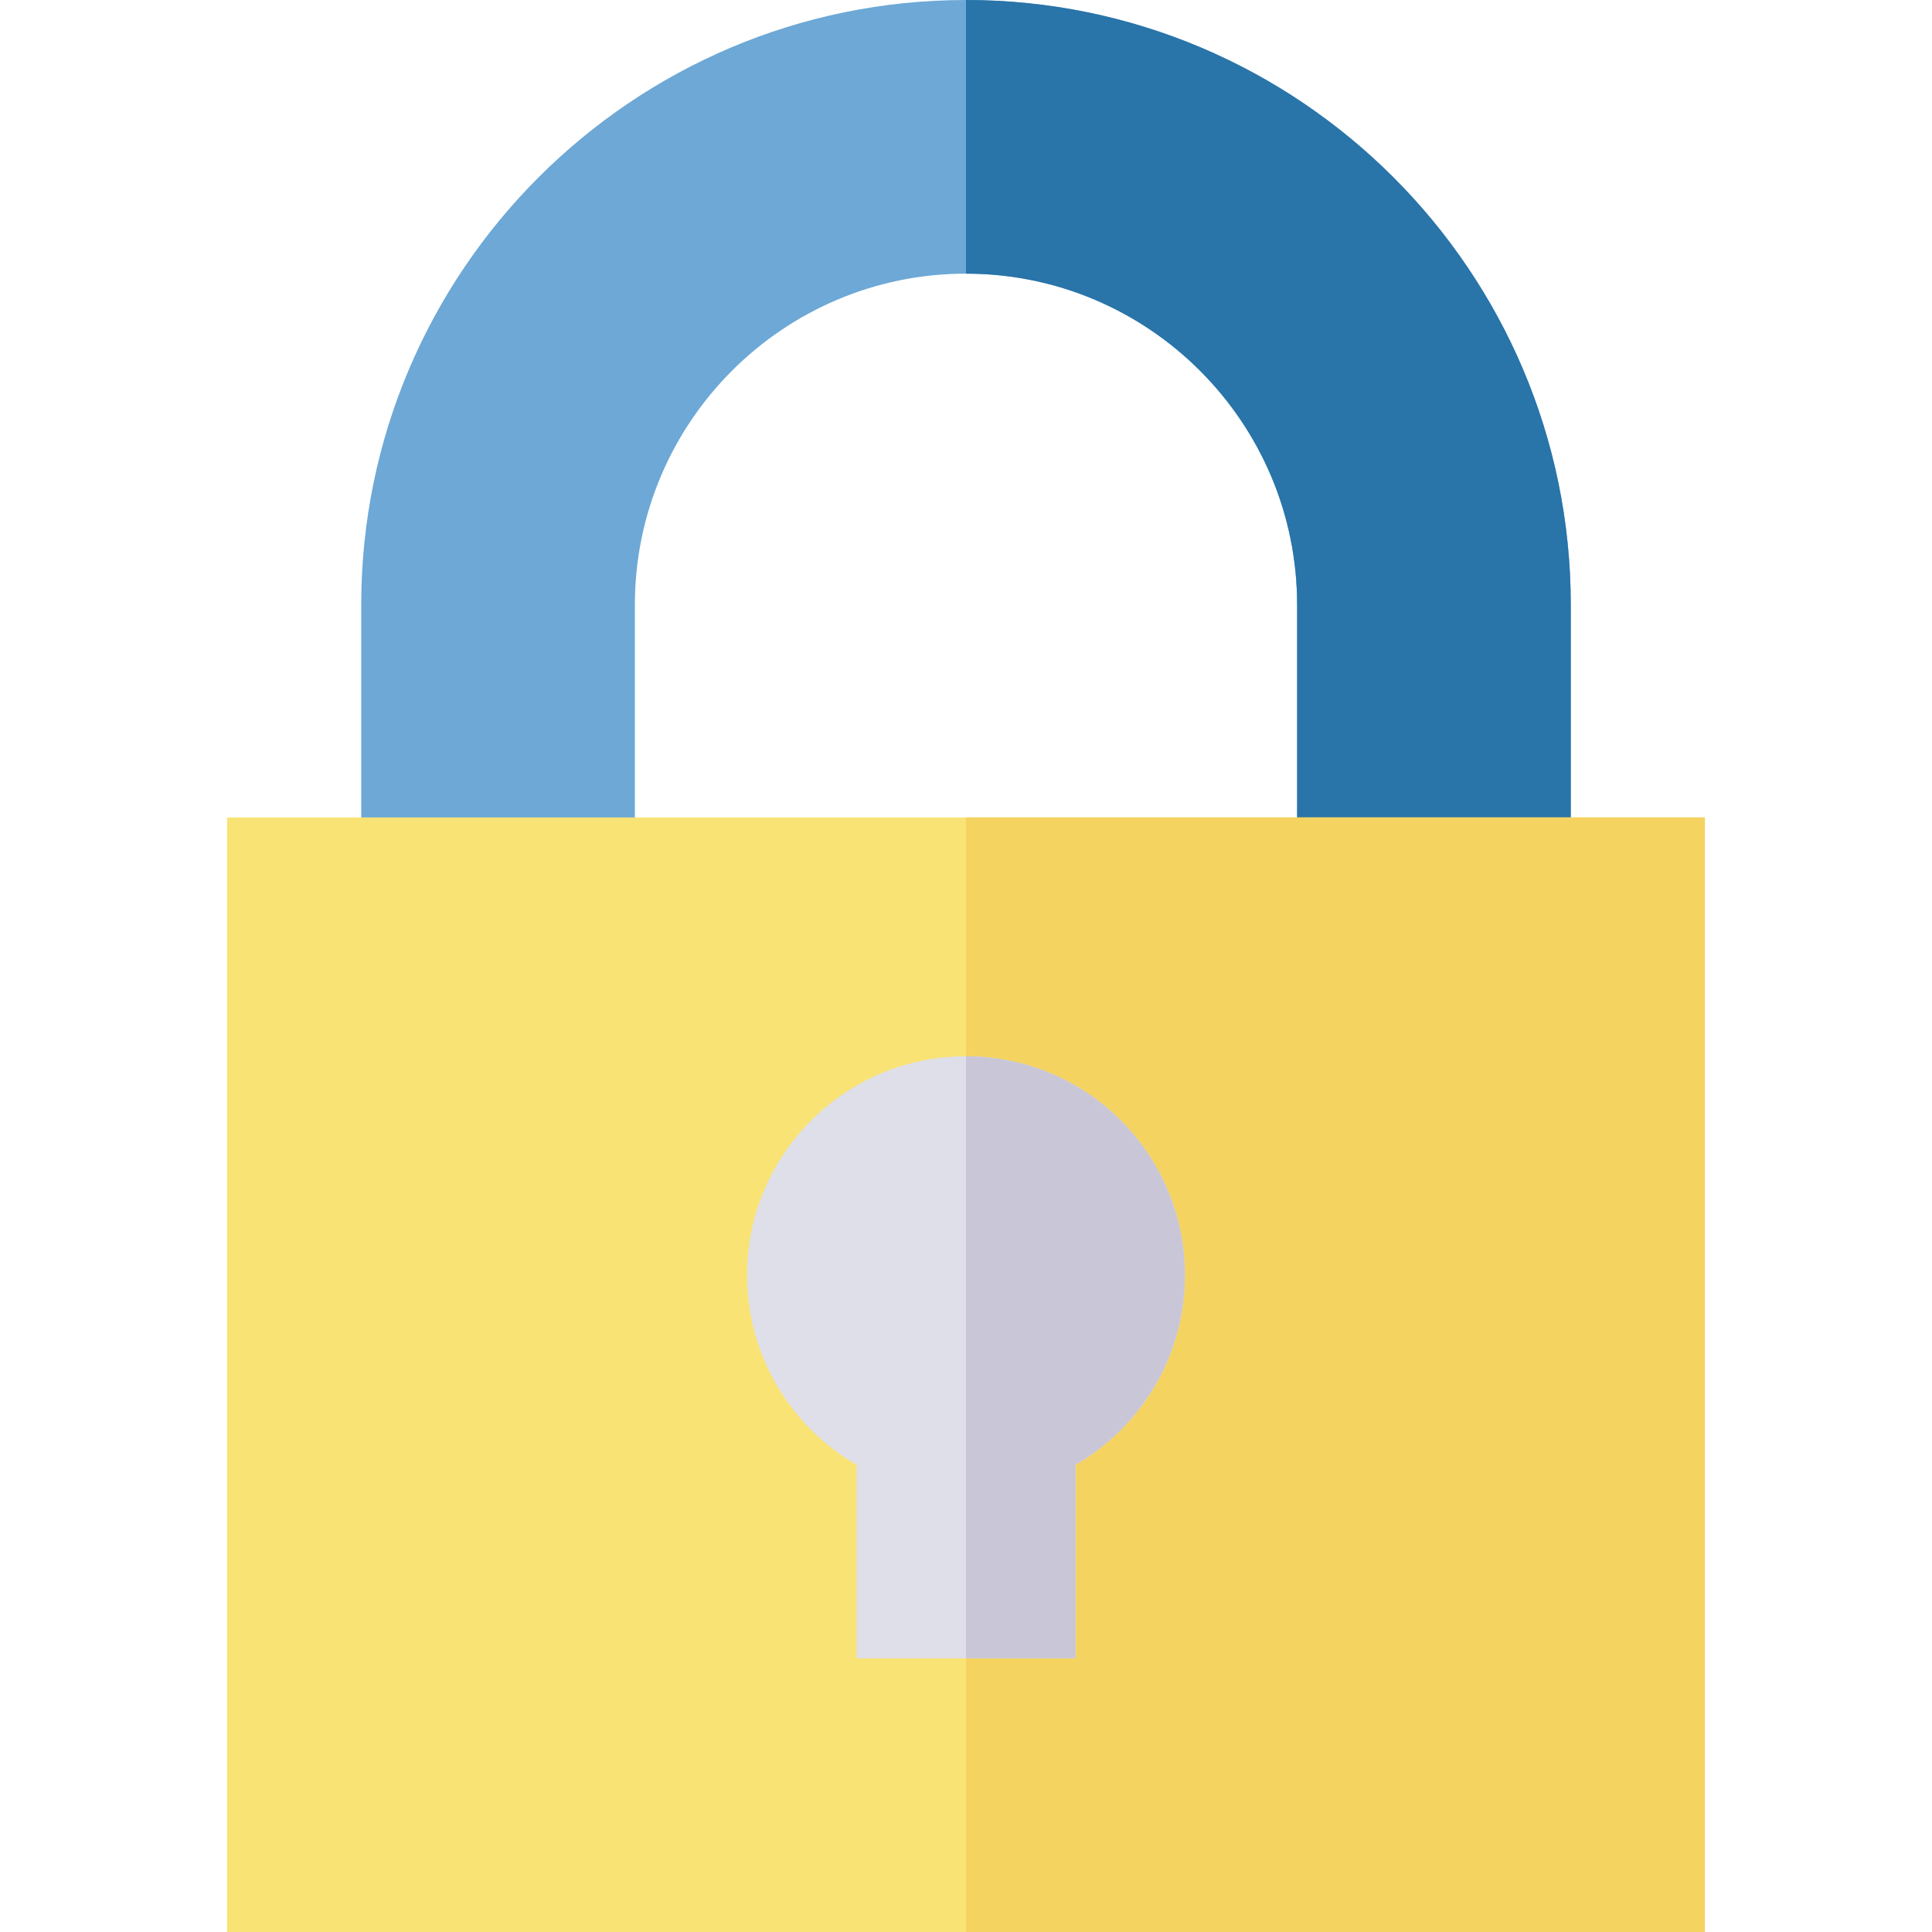
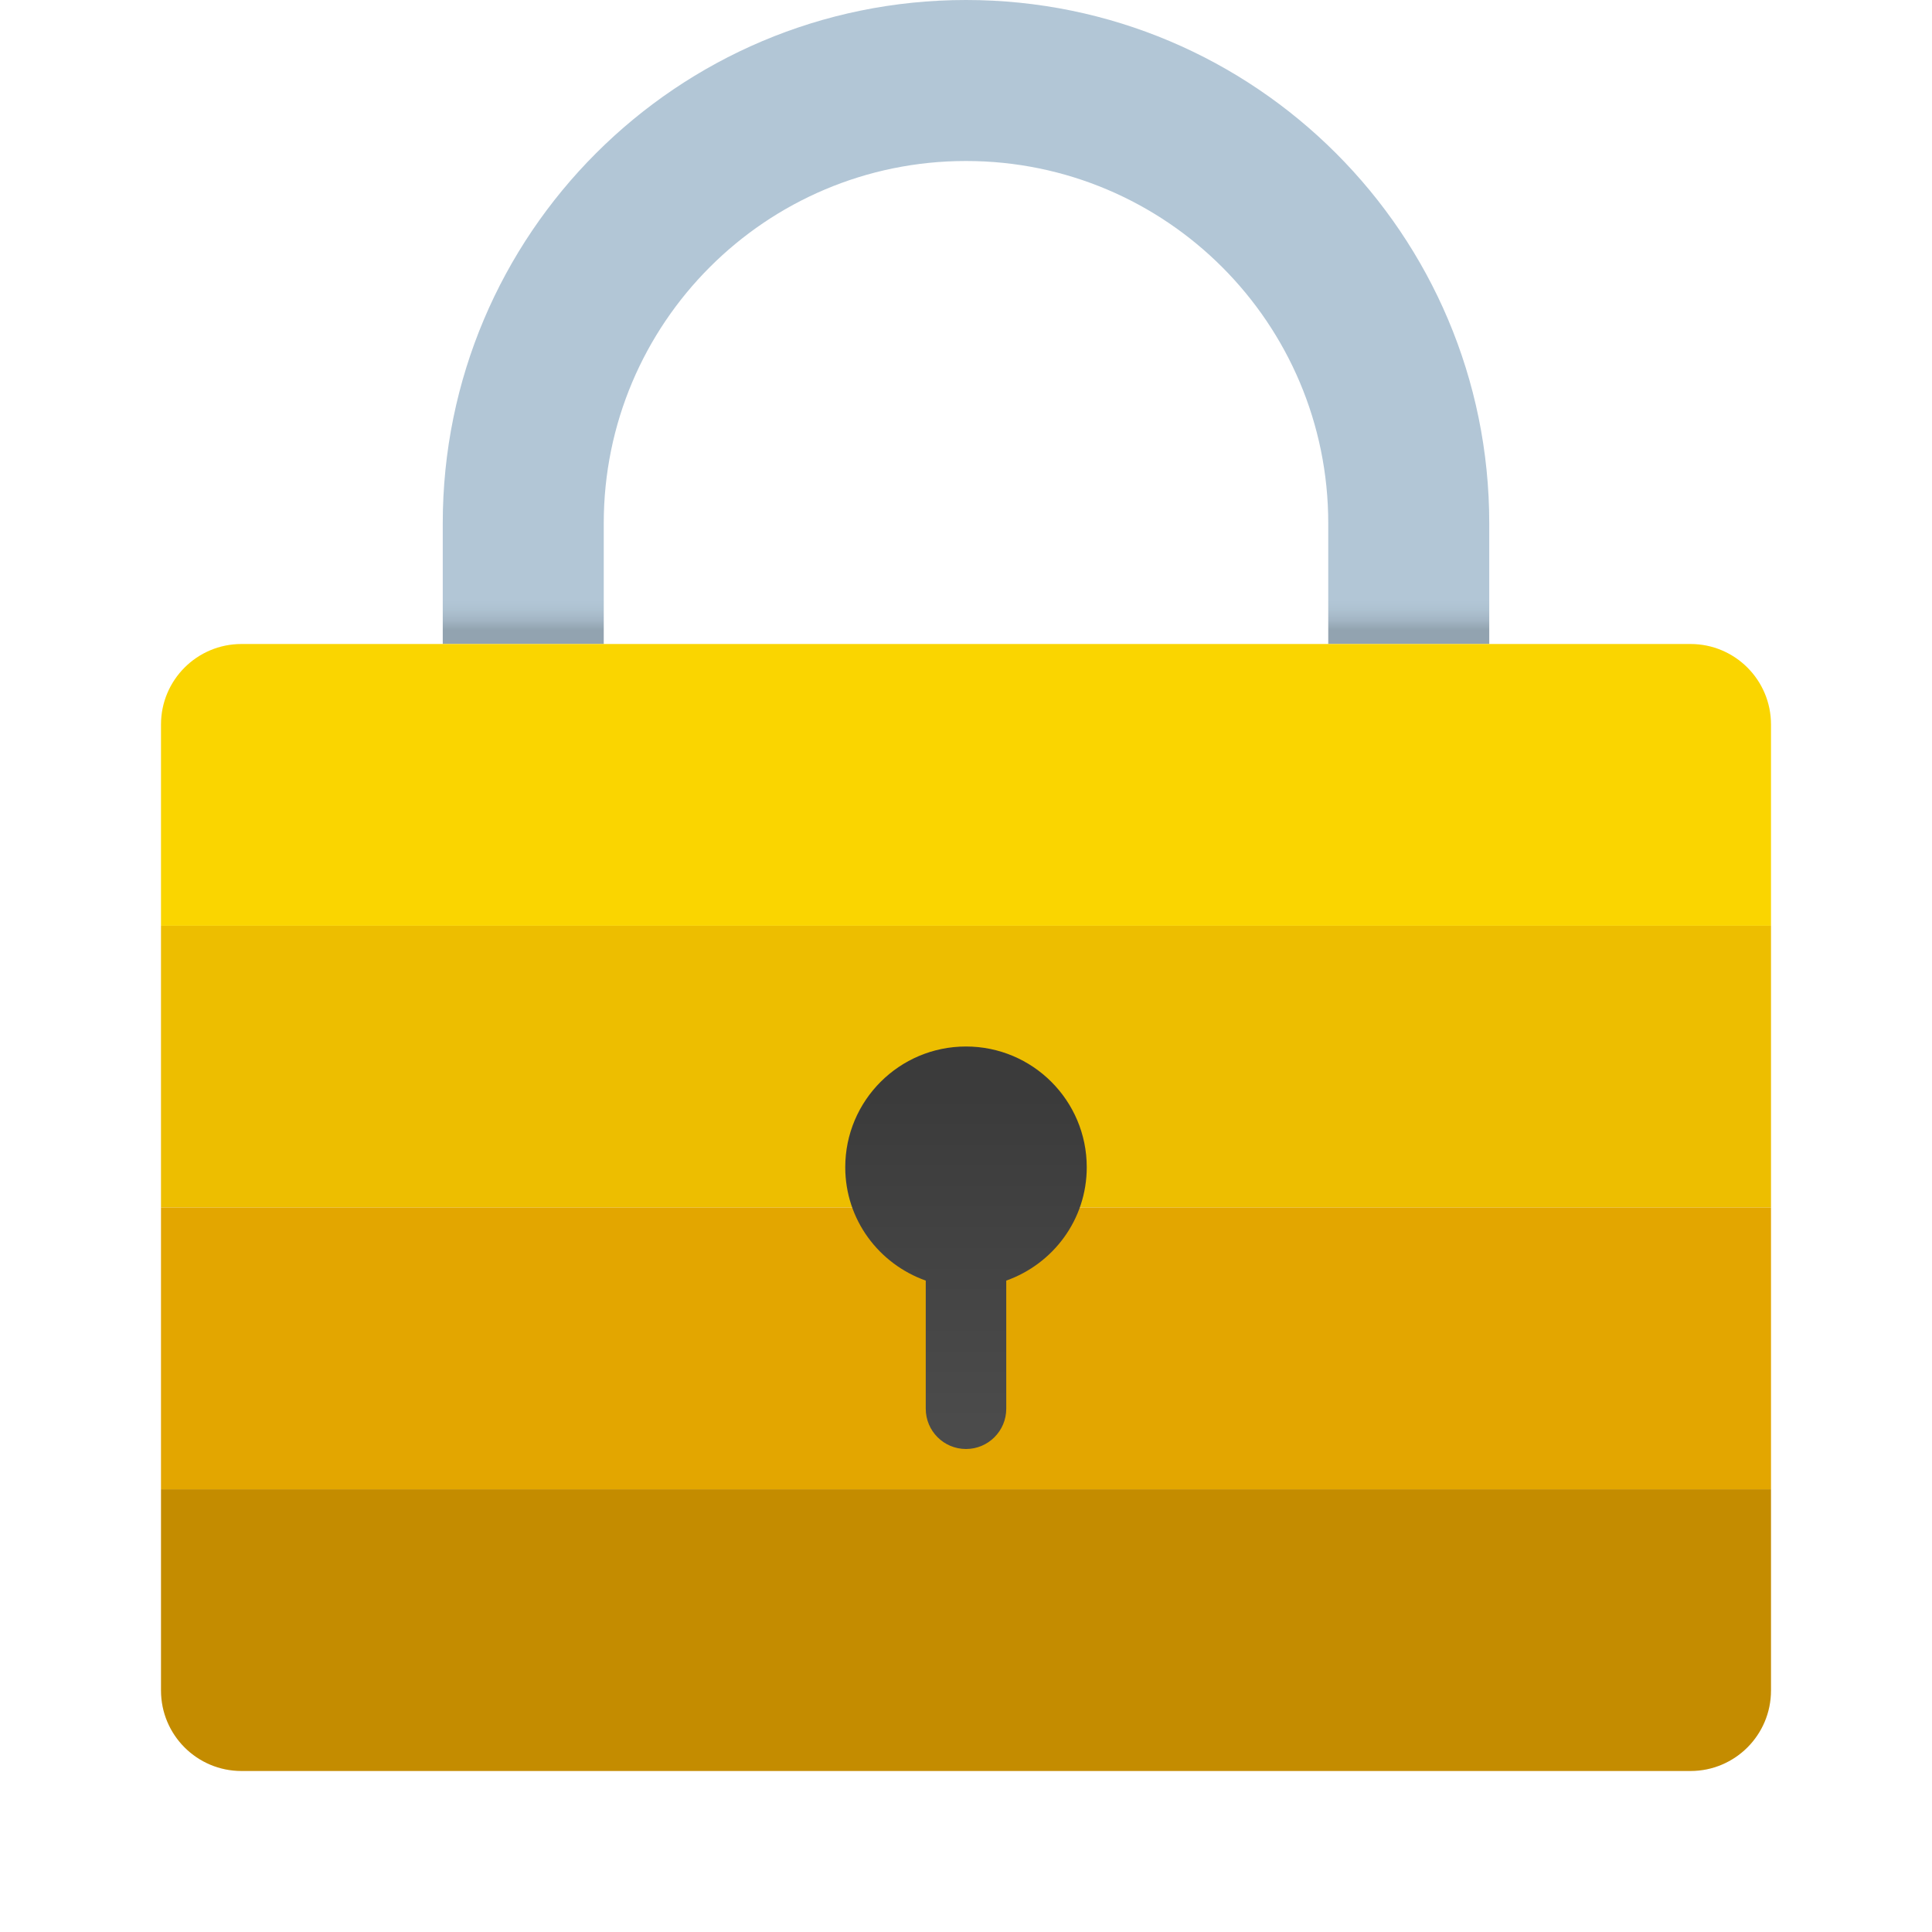
- <svg xmlns="http://www.w3.org/2000/svg" version="1.1" id="Capa_1" x="0px" y="0px" viewBox="0 0 353 353" style="enable-background:new 0 0 353 353;" xml:space="preserve">
-   <g id="XMLID_351_">
-     <g id="XMLID_352_">
-       <g id="XMLID_439_">
-         <path id="XMLID_440_" style="fill:#6DA8D6;" d="M176.5,338C115.57,338,66,288.43,66,227.5v-117C66,49.57,115.57,0,176.5,0     S287,49.57,287,110.5v117C287,288.43,237.43,338,176.5,338z M176.5,50c-33.359,0-60.5,27.14-60.5,60.5v117     c0,33.36,27.141,60.5,60.5,60.5s60.5-27.14,60.5-60.5v-117C237,77.14,209.859,50,176.5,50z" />
-       </g>
-       <path id="XMLID_446_" style="fill:#2974A8;" d="M176.5,0v50c33.359,0,60.5,27.14,60.5,60.5v117c0,33.36-27.141,60.5-60.5,60.5v50    c60.93,0,110.5-49.57,110.5-110.5v-117C287,49.57,237.43,0,176.5,0z" />
-     </g>
-     <g id="XMLID_447_">
-       <rect id="XMLID_42_" x="41.5" y="149.357" style="fill:#F9E375;" width="270" height="203.643" />
-       <rect id="XMLID_451_" x="176.5" y="149.357" style="fill:#F5D361;" width="135" height="203.643" />
-     </g>
-     <g id="XMLID_452_">
-       <path id="XMLID_455_" style="fill:#DEDFE8;" d="M216.5,233c0-22.091-17.909-40-40-40s-40,17.909-40,40    c0,14.803,8.047,27.718,20,34.635V303h40v-35.365C208.453,260.718,216.5,247.803,216.5,233z" />
-       <path id="XMLID_460_" style="fill:#C9C7D7;" d="M176.5,193v110h20v-35.365c11.953-6.917,20-19.832,20-34.635    C216.5,210.909,198.591,193,176.5,193z" />
-     </g>
-   </g>
-   <g>
- </g>
-   <g>
- </g>
-   <g>
- </g>
-   <g>
- </g>
-   <g>
- </g>
-   <g>
- </g>
-   <g>
- </g>
-   <g>
- </g>
-   <g>
- </g>
-   <g>
- </g>
-   <g>
- </g>
-   <g>
- </g>
-   <g>
- </g>
-   <g>
- </g>
-   <g>
- </g>
+ <svg xmlns="http://www.w3.org/2000/svg" viewBox="0 0 48 48" width="48px" height="48px">
+   <path fill="#c48c00" d="M44,37H4v5c0,1.105,0.895,2,2,2h36c1.105,0,2-0.895,2-2V37z" />
+   <linearGradient id="mqGAn~AfKUNcLhPwXVdula" x1="24" x2="24" y1="15.647" y2="-.296" gradientUnits="userSpaceOnUse">
+     <stop offset="0" stop-color="#92a3b0" />
+     <stop offset=".015" stop-color="#a3b5c4" />
+     <stop offset=".032" stop-color="#aec2d1" />
+     <stop offset=".046" stop-color="#b2c6d6" />
+   </linearGradient>
+   <path fill="url(#mqGAn~AfKUNcLhPwXVdula)" d="M11,13v3h4v-3c0-4.971,4.029-9,9-9h0c4.971,0,9,4.029,9,9v3h4v-3c0-7.18-5.82-13-13-13h0 C16.82,0,11,5.82,11,13z" />
+   <path fill="#fad500" d="M44,23H4v-5c0-1.105,0.895-2,2-2h36c1.105,0,2,0.895,2,2V23z" />
+   <rect width="40" height="7" x="4" y="23" fill="#edbe00" />
+   <rect width="40" height="7" x="4" y="30" fill="#e3a600" />
+   <linearGradient id="mqGAn~AfKUNcLhPwXVdulb" x1="24" x2="24" y1="35.373" y2="27.155" gradientUnits="userSpaceOnUse">
+     <stop offset="0" stop-color="#4b4b4b" />
+     <stop offset="1" stop-color="#3b3b3b" />
+   </linearGradient>
+   <path fill="url(#mqGAn~AfKUNcLhPwXVdulb)" d="M27,29c0-1.657-1.343-3-3-3s-3,1.343-3,3c0,1.304,0.837,2.403,2,2.816V35c0,0.552,0.448,1,1,1 s1-0.448,1-1v-3.184C26.163,31.403,27,30.304,27,29z" />
</svg>
